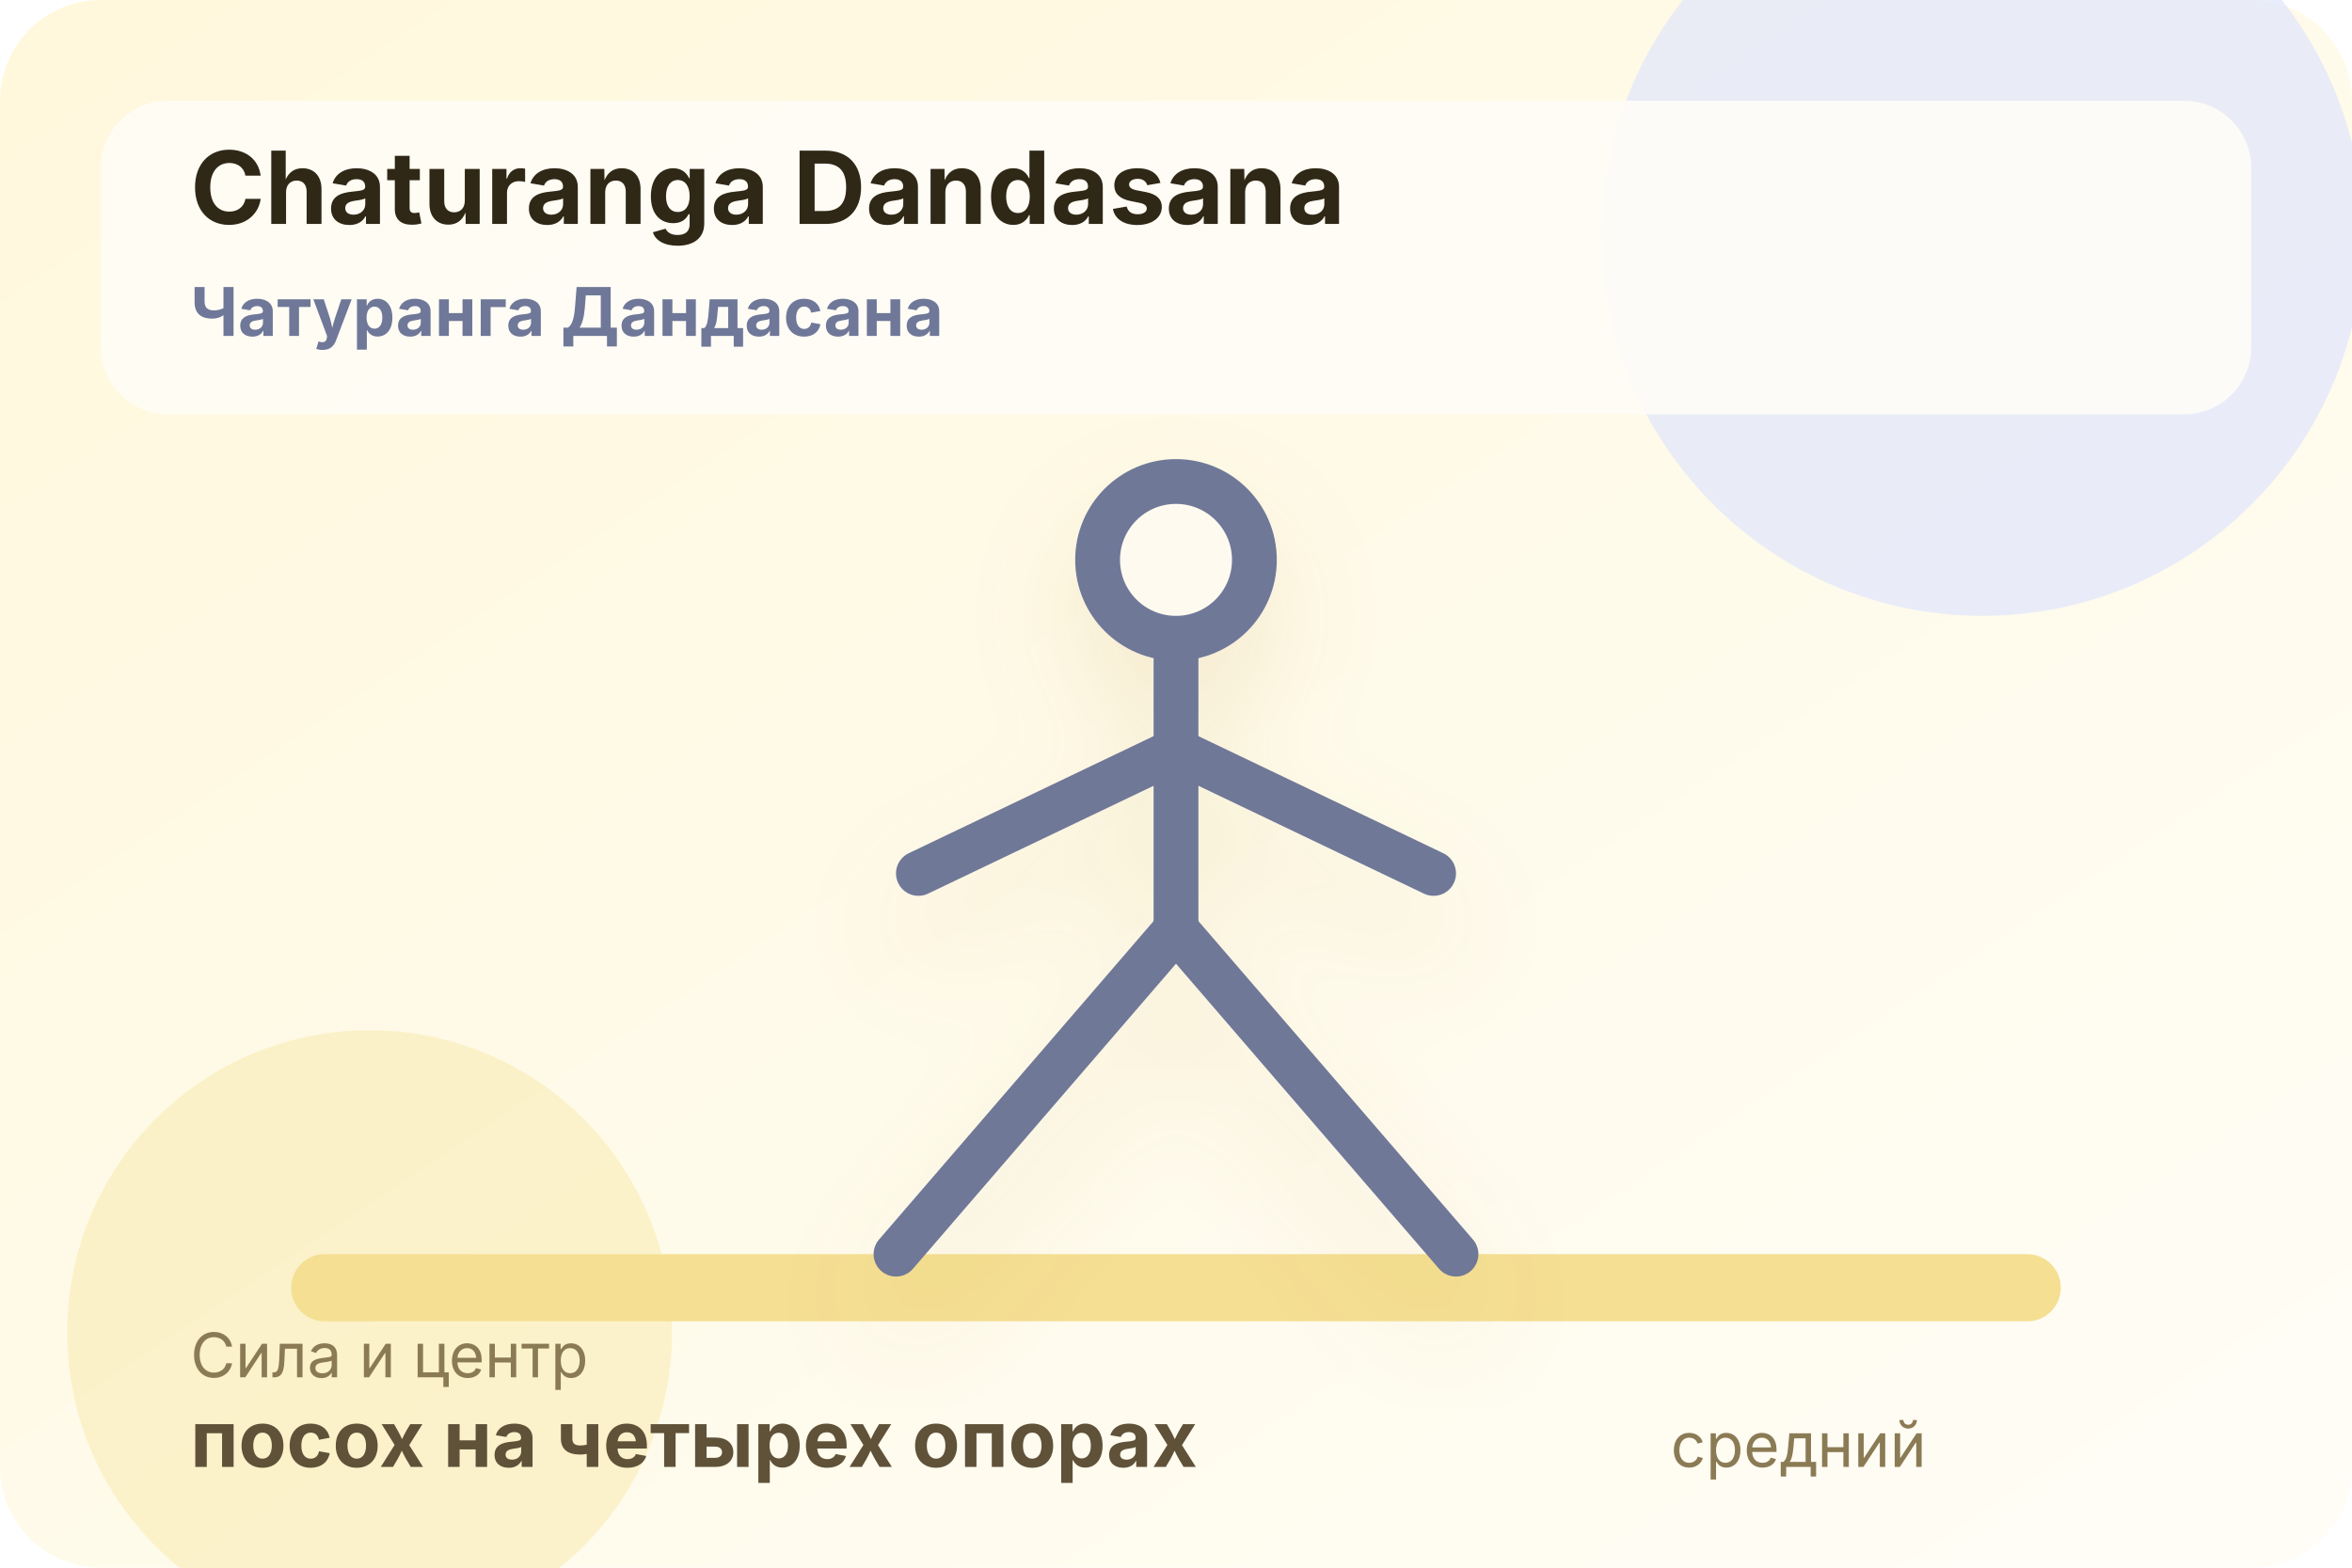
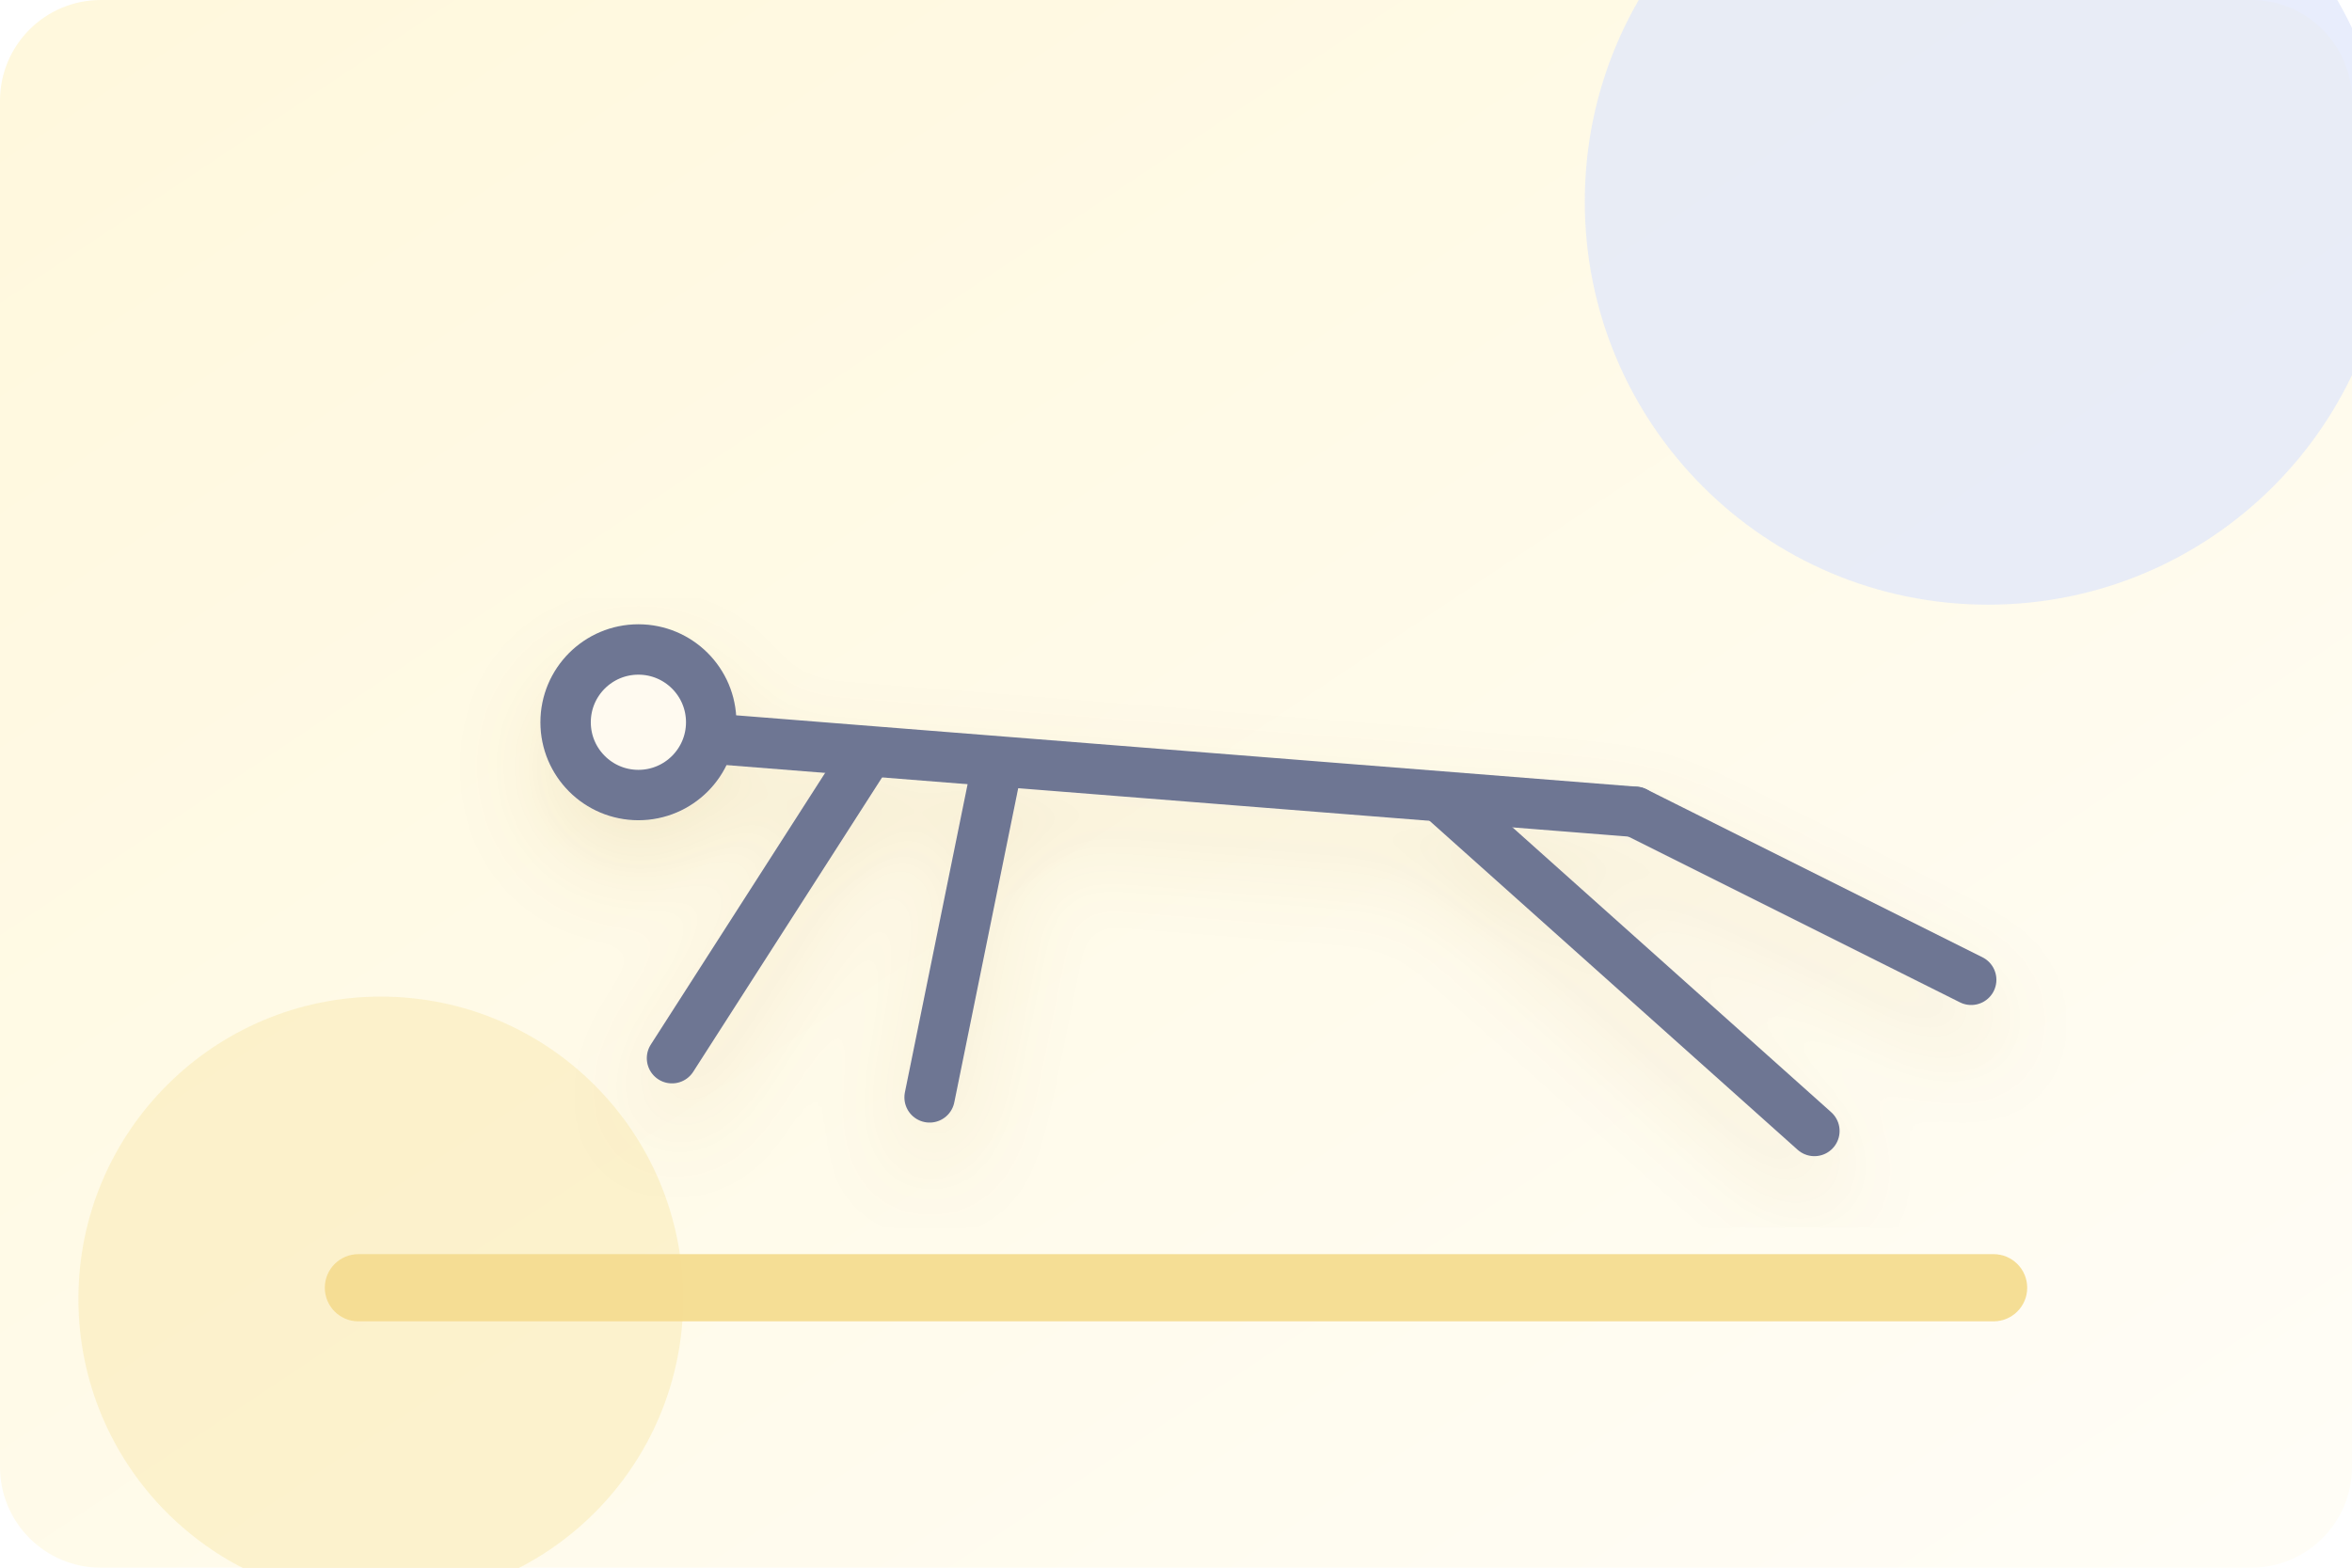
<svg xmlns="http://www.w3.org/2000/svg" width="420" height="280" viewBox="0 0 420 280" role="img" aria-label="Chaturanga Dandasana">
  <defs>
    <linearGradient id="bg" x1="0" y1="0" x2="1" y2="1">
      <stop offset="0" stop-color="#fff8dc" />
      <stop offset="1" stop-color="#fffdf7" />
    </linearGradient>
-     <filter id="soft" x="-20%" y="-20%" width="140%" height="140%">
-       <feDropShadow dx="0" dy="10" stdDeviation="10" flood-color="#a57a24" flood-opacity="0.12" />
+     <filter id="softShadow" x="-20%" y="-20%" width="140%" height="140%">
+       <feDropShadow dx="0" dy="8" stdDeviation="8" flood-color="#a57a24" flood-opacity="0.12" />
    </filter>
  </defs>
  <rect width="420" height="280" rx="18" fill="url(#bg)" />
-   <circle cx="354" cy="42" r="68" fill="#dce4ff" opacity="0.62" />
-   <circle cx="66" cy="238" r="54" fill="#f7e7a8" opacity="0.48" />
-   <rect x="52" y="224" width="316" height="12" rx="6" fill="#f5df93" />
-   <g filter="url(#soft)">
-     <g stroke="#6f7898" stroke-width="8" stroke-linecap="round" stroke-linejoin="round" fill="none">
-       <circle cx="210" cy="100" r="14" fill="#fffaf0" />
-       <path d="M210 116 L210 166" />
-       <path d="M210 166 L160 224" />
-       <path d="M210 166 L260 224" />
-       <path d="M210 134 L164 156" />
-       <path d="M210 134 L256 156" />
+   <circle cx="355" cy="36" r="72" fill="#dfe6fb" opacity="0.72" />
+   <circle cx="68" cy="232" r="54" fill="#f8e7a7" opacity="0.44" />
+   <rect x="58" y="224" width="304" height="12" rx="6" fill="#f5dc91" opacity="0.95" />
+   <g filter="url(#softShadow)">
+     <g stroke="#6e7693" stroke-width="9" stroke-linecap="round" stroke-linejoin="round" fill="none">
+       <circle cx="114" cy="129" r="13" fill="#fffaf0" />
+       <path d="M128 132 L292 145" />
+       <path d="M178 137 L166 196" />
+       <path d="M258 143 L324 202" />
+       <path d="M154 136 L120 189" />
+       <path d="M292 145 L352 175" />
    </g>
  </g>
-   <rect x="18" y="18" width="384" height="56" rx="12" fill="#fffdf7" opacity="0.88" />
-   <text x="34" y="40" font-family="Inter, Arial, sans-serif" font-size="18" font-weight="700" fill="#302816">Chaturanga Dandasana</text>
-   <text x="34" y="60" font-family="Inter, Arial, sans-serif" font-size="12" font-weight="700" fill="#6f7898">Чатуранга Дандасана</text>
-   <text x="34" y="262" font-family="Inter, Arial, sans-serif" font-size="14" font-weight="700" fill="#5f5239">посох на четырех опорах</text>
-   <text x="344" y="262" text-anchor="end" font-family="Inter, Arial, sans-serif" font-size="11" fill="#8b7b55">средний</text>
-   <text x="34" y="246" font-family="Inter, Arial, sans-serif" font-size="11" fill="#8b7b55">Сила и центр</text>
</svg>
